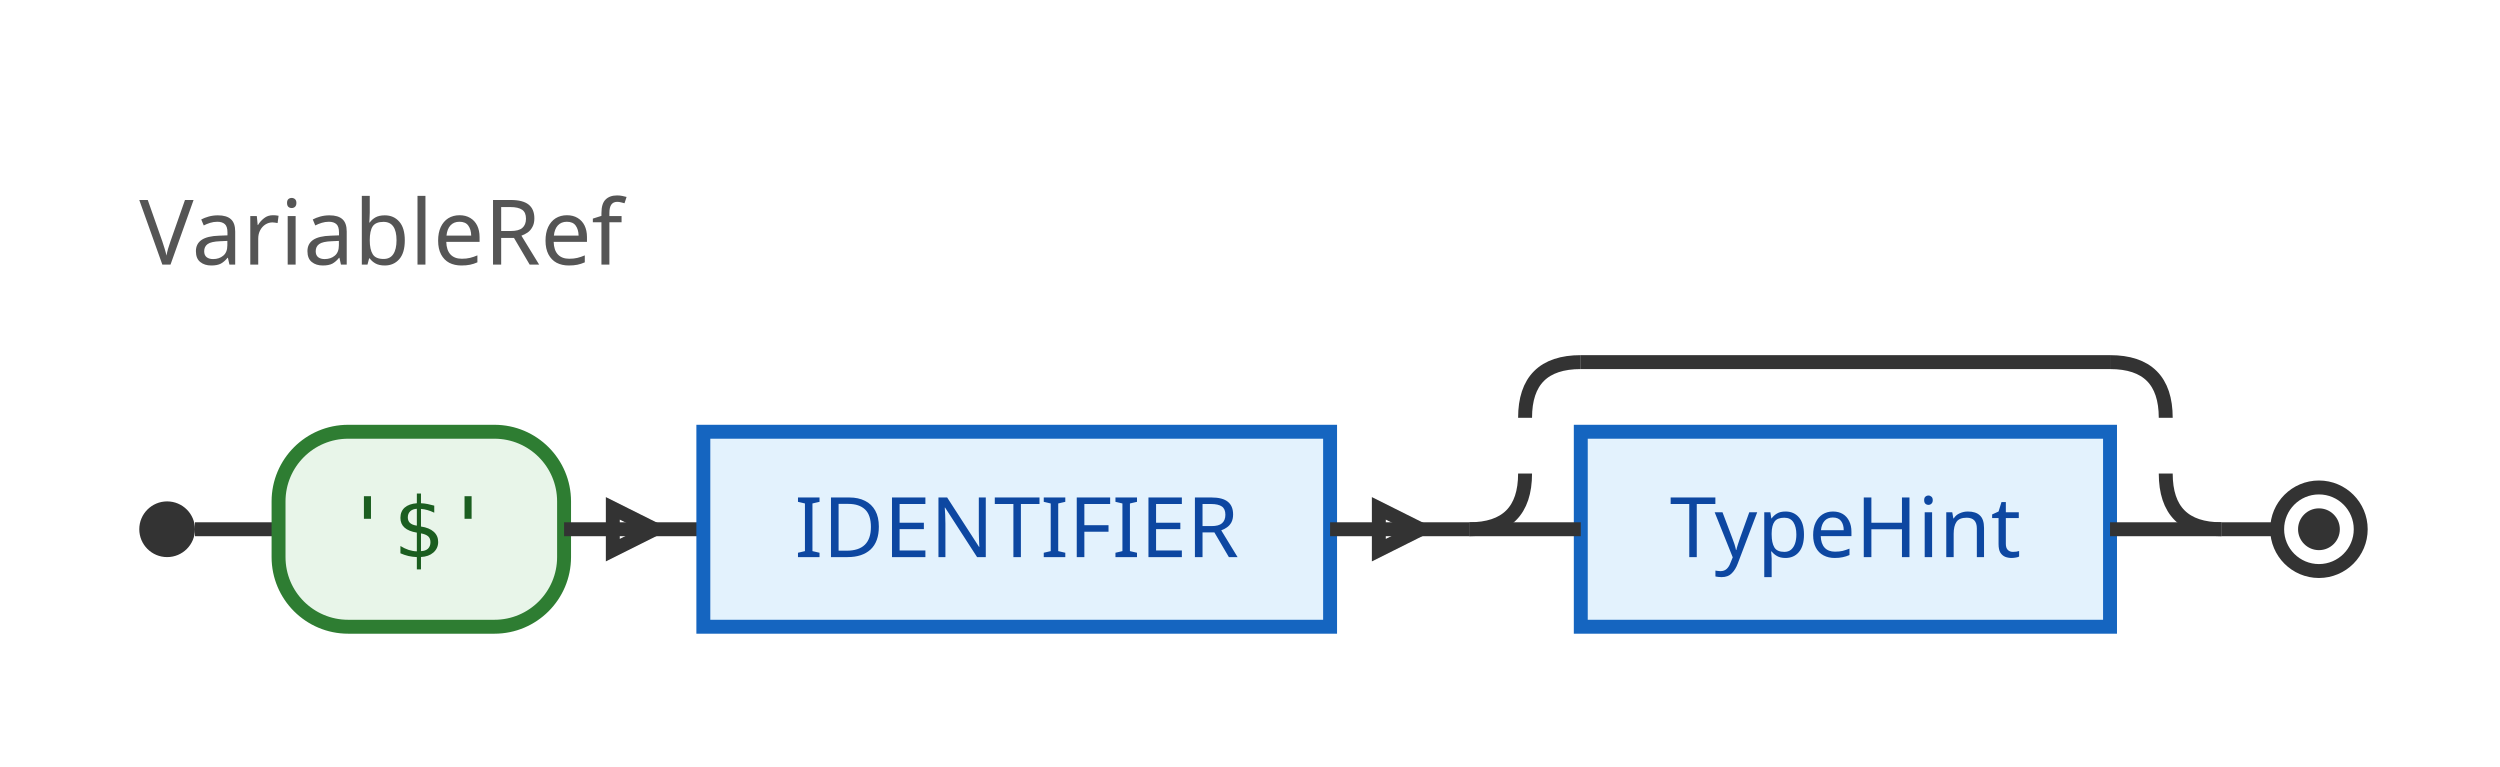
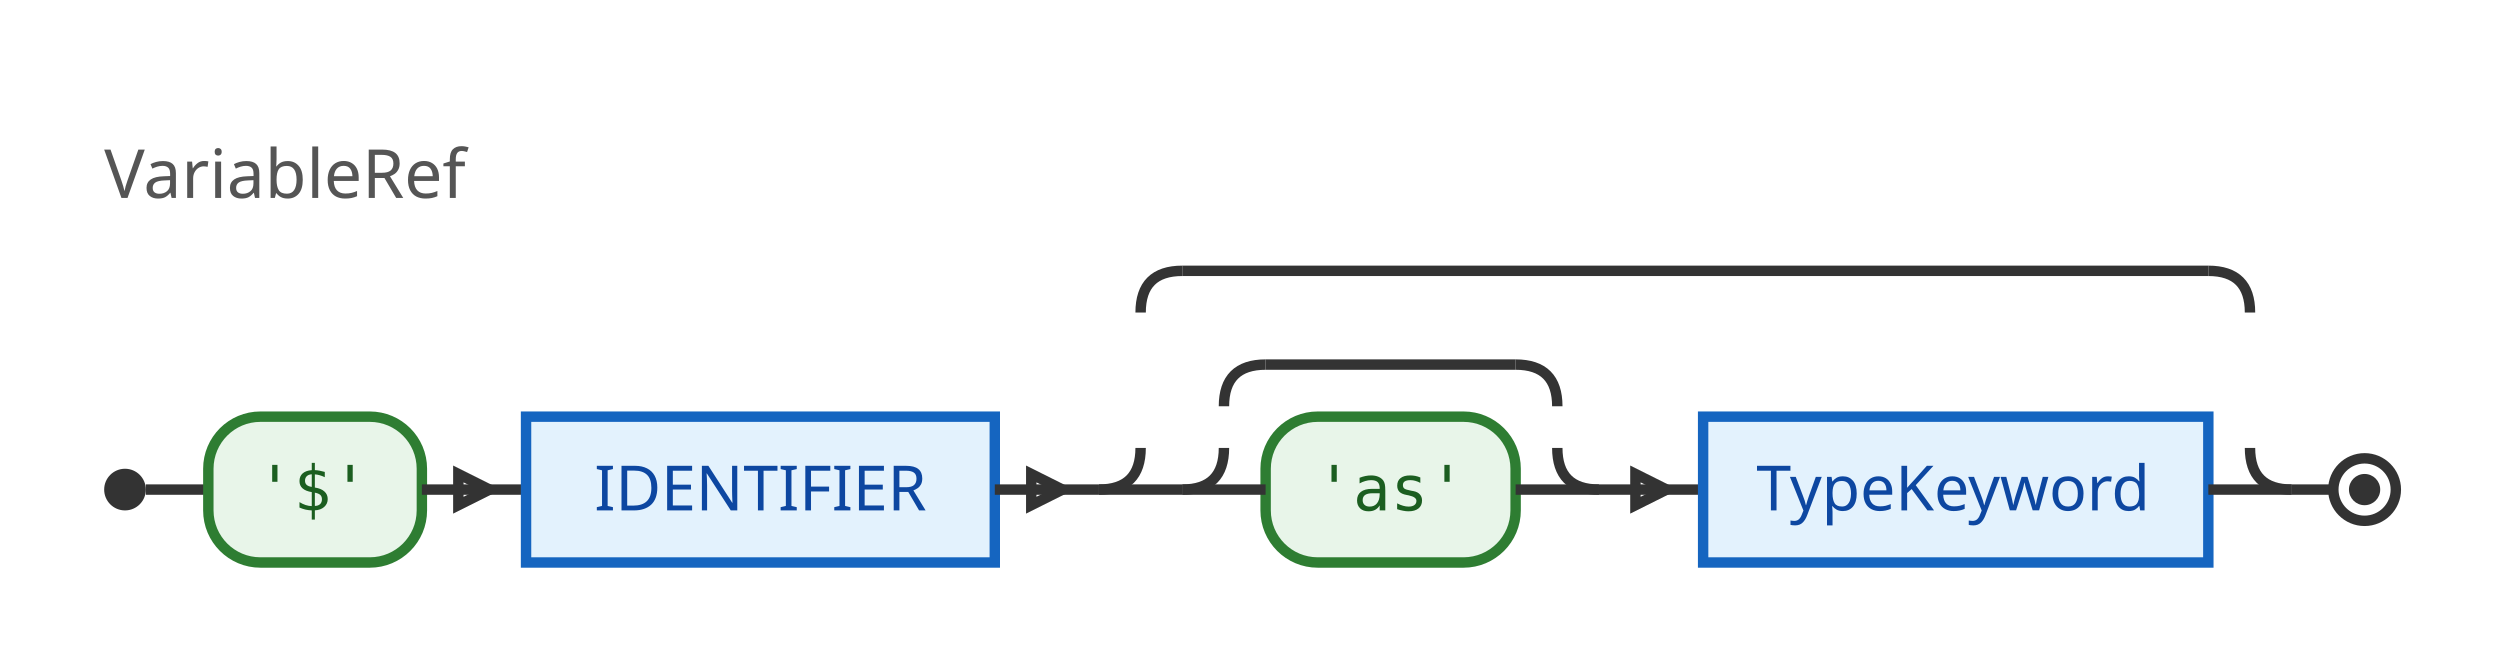
- <svg xmlns="http://www.w3.org/2000/svg" width="359" height="110">
+ <svg xmlns="http://www.w3.org/2000/svg" width="480" height="128">
  <style>
  .rail { stroke: #333; stroke-width: 2; fill: none; }
  .arrow { stroke: #333; stroke-width: 2; fill: none; }
  .terminal-box { fill: #e8f5e9; stroke: #2e7d32; stroke-width: 2; }
  .terminal-text { font-family: monospace; font-size: 12px; fill: #1b5e20; }
  .nonterminal-box { fill: #e3f2fd; stroke: #1565c0; stroke-width: 2; }
  .nonterminal-text { font-family: sans-serif; font-size: 12px; fill: #0d47a1; }
  .start-circle { fill: #333; stroke: none; }
  .end-circle-outer { fill: none; stroke: #333; stroke-width: 2; }
  .end-circle-inner { fill: #333; stroke: none; }
  rect, g { transition: all 0.3s; }
</style>
  <text x="20" y="38" font-size="13" fill="#555" font-family="sans-serif">VariableRef</text>
-   <circle cx="24" cy="76" r="4" class="start-circle" />
-   <line x1="28" y1="76" x2="40" y2="76" class="rail" />
-   <g id="225261661">
-     <g id="729783970">
-       <rect x="40" y="62" width="41" height="28" rx="10" ry="10" class="terminal-box" />
-       <text x="60" y="80" text-anchor="middle" class="terminal-text">'$'</text>
+   <circle cx="24" cy="94" r="4" class="start-circle" />
+   <line x1="28" y1="94" x2="40" y2="94" class="rail" />
+   <g id="rr-7">
+     <g id="rr-0">
+       <rect x="40" y="80" width="41" height="28" rx="10" ry="10" class="terminal-box" />
+       <text x="60" y="98" text-anchor="middle" class="terminal-text">'$'</text>
    </g>
-     <line x1="81" y1="76" x2="101" y2="76" class="rail" />
-     <polygon points="88,73 94,76 88,79" class="arrow" />
-     <g id="635033494">
-       <rect x="101" y="62" width="90" height="28" class="nonterminal-box" />
-       <text x="146" y="80" text-anchor="middle" class="nonterminal-text">IDENTIFIER</text>
+     <line x1="81" y1="94" x2="101" y2="94" class="rail" />
+     <polygon points="88,91 94,94 88,97" class="arrow" />
+     <g id="rr-1">
+       <rect x="101" y="80" width="90" height="28" class="nonterminal-box" />
+       <text x="146" y="98" text-anchor="middle" class="nonterminal-text">IDENTIFIER</text>
    </g>
-     <line x1="191" y1="76" x2="211" y2="76" class="rail" />
-     <polygon points="198,73 204,76 198,79" class="arrow" />
-     <g id="1521497895">
-       <g id="22444738">
-         <rect x="227" y="62" width="76" height="28" class="nonterminal-box" />
-         <text x="265" y="80" text-anchor="middle" class="nonterminal-text">TypeHint</text>
+     <line x1="191" y1="94" x2="211" y2="94" class="rail" />
+     <polygon points="198,91 204,94 198,97" class="arrow" />
+     <g id="rr-6">
+       <g id="rr-5">
+         <g id="rr-3">
+           <g id="rr-2">
+             <rect x="243" y="80" width="48" height="28" rx="10" ry="10" class="terminal-box" />
+             <text x="267" y="98" text-anchor="middle" class="terminal-text">'as'</text>
+           </g>
+           <line x1="227" y1="94" x2="243" y2="94" class="rail" />
+           <line x1="291" y1="94" x2="307" y2="94" class="rail" />
+           <path d="M227,94 Q235,94 235,86" class="rail" fill="none" />
+           <path d="M235,78 Q235,70 243,70" class="rail" fill="none" />
+           <line x1="243" y1="70" x2="291" y2="70" class="rail" />
+           <path d="M291,70 Q299,70 299,78" class="rail" fill="none" />
+           <path d="M299,86 Q299,94 307,94" class="rail" fill="none" />
+         </g>
+         <line x1="307" y1="94" x2="327" y2="94" class="rail" />
+         <polygon points="314,91 320,94 314,97" class="arrow" />
+         <g id="rr-4">
+           <rect x="327" y="80" width="97" height="28" class="nonterminal-box" />
+           <text x="375" y="98" text-anchor="middle" class="nonterminal-text">TypeKeyword</text>
+         </g>
      </g>
-       <line x1="211" y1="76" x2="227" y2="76" class="rail" />
-       <line x1="303" y1="76" x2="319" y2="76" class="rail" />
-       <path d="M211,76 Q219,76 219,68" class="rail" fill="none" />
+       <line x1="211" y1="94" x2="227" y2="94" class="rail" />
+       <line x1="424" y1="94" x2="440" y2="94" class="rail" />
+       <path d="M211,94 Q219,94 219,86" class="rail" fill="none" />
      <path d="M219,60 Q219,52 227,52" class="rail" fill="none" />
-       <line x1="227" y1="52" x2="303" y2="52" class="rail" />
-       <path d="M303,52 Q311,52 311,60" class="rail" fill="none" />
-       <path d="M311,68 Q311,76 319,76" class="rail" fill="none" />
+       <line x1="227" y1="52" x2="424" y2="52" class="rail" />
+       <path d="M424,52 Q432,52 432,60" class="rail" fill="none" />
+       <path d="M432,86 Q432,94 440,94" class="rail" fill="none" />
    </g>
  </g>
-   <line x1="319" y1="76" x2="327" y2="76" class="rail" />
-   <circle cx="333" cy="76" r="6" class="end-circle-outer" />
-   <circle cx="333" cy="76" r="3" class="end-circle-inner" />
+   <line x1="440" y1="94" x2="448" y2="94" class="rail" />
+   <circle cx="454" cy="94" r="6" class="end-circle-outer" />
+   <circle cx="454" cy="94" r="3" class="end-circle-inner" />
</svg>
